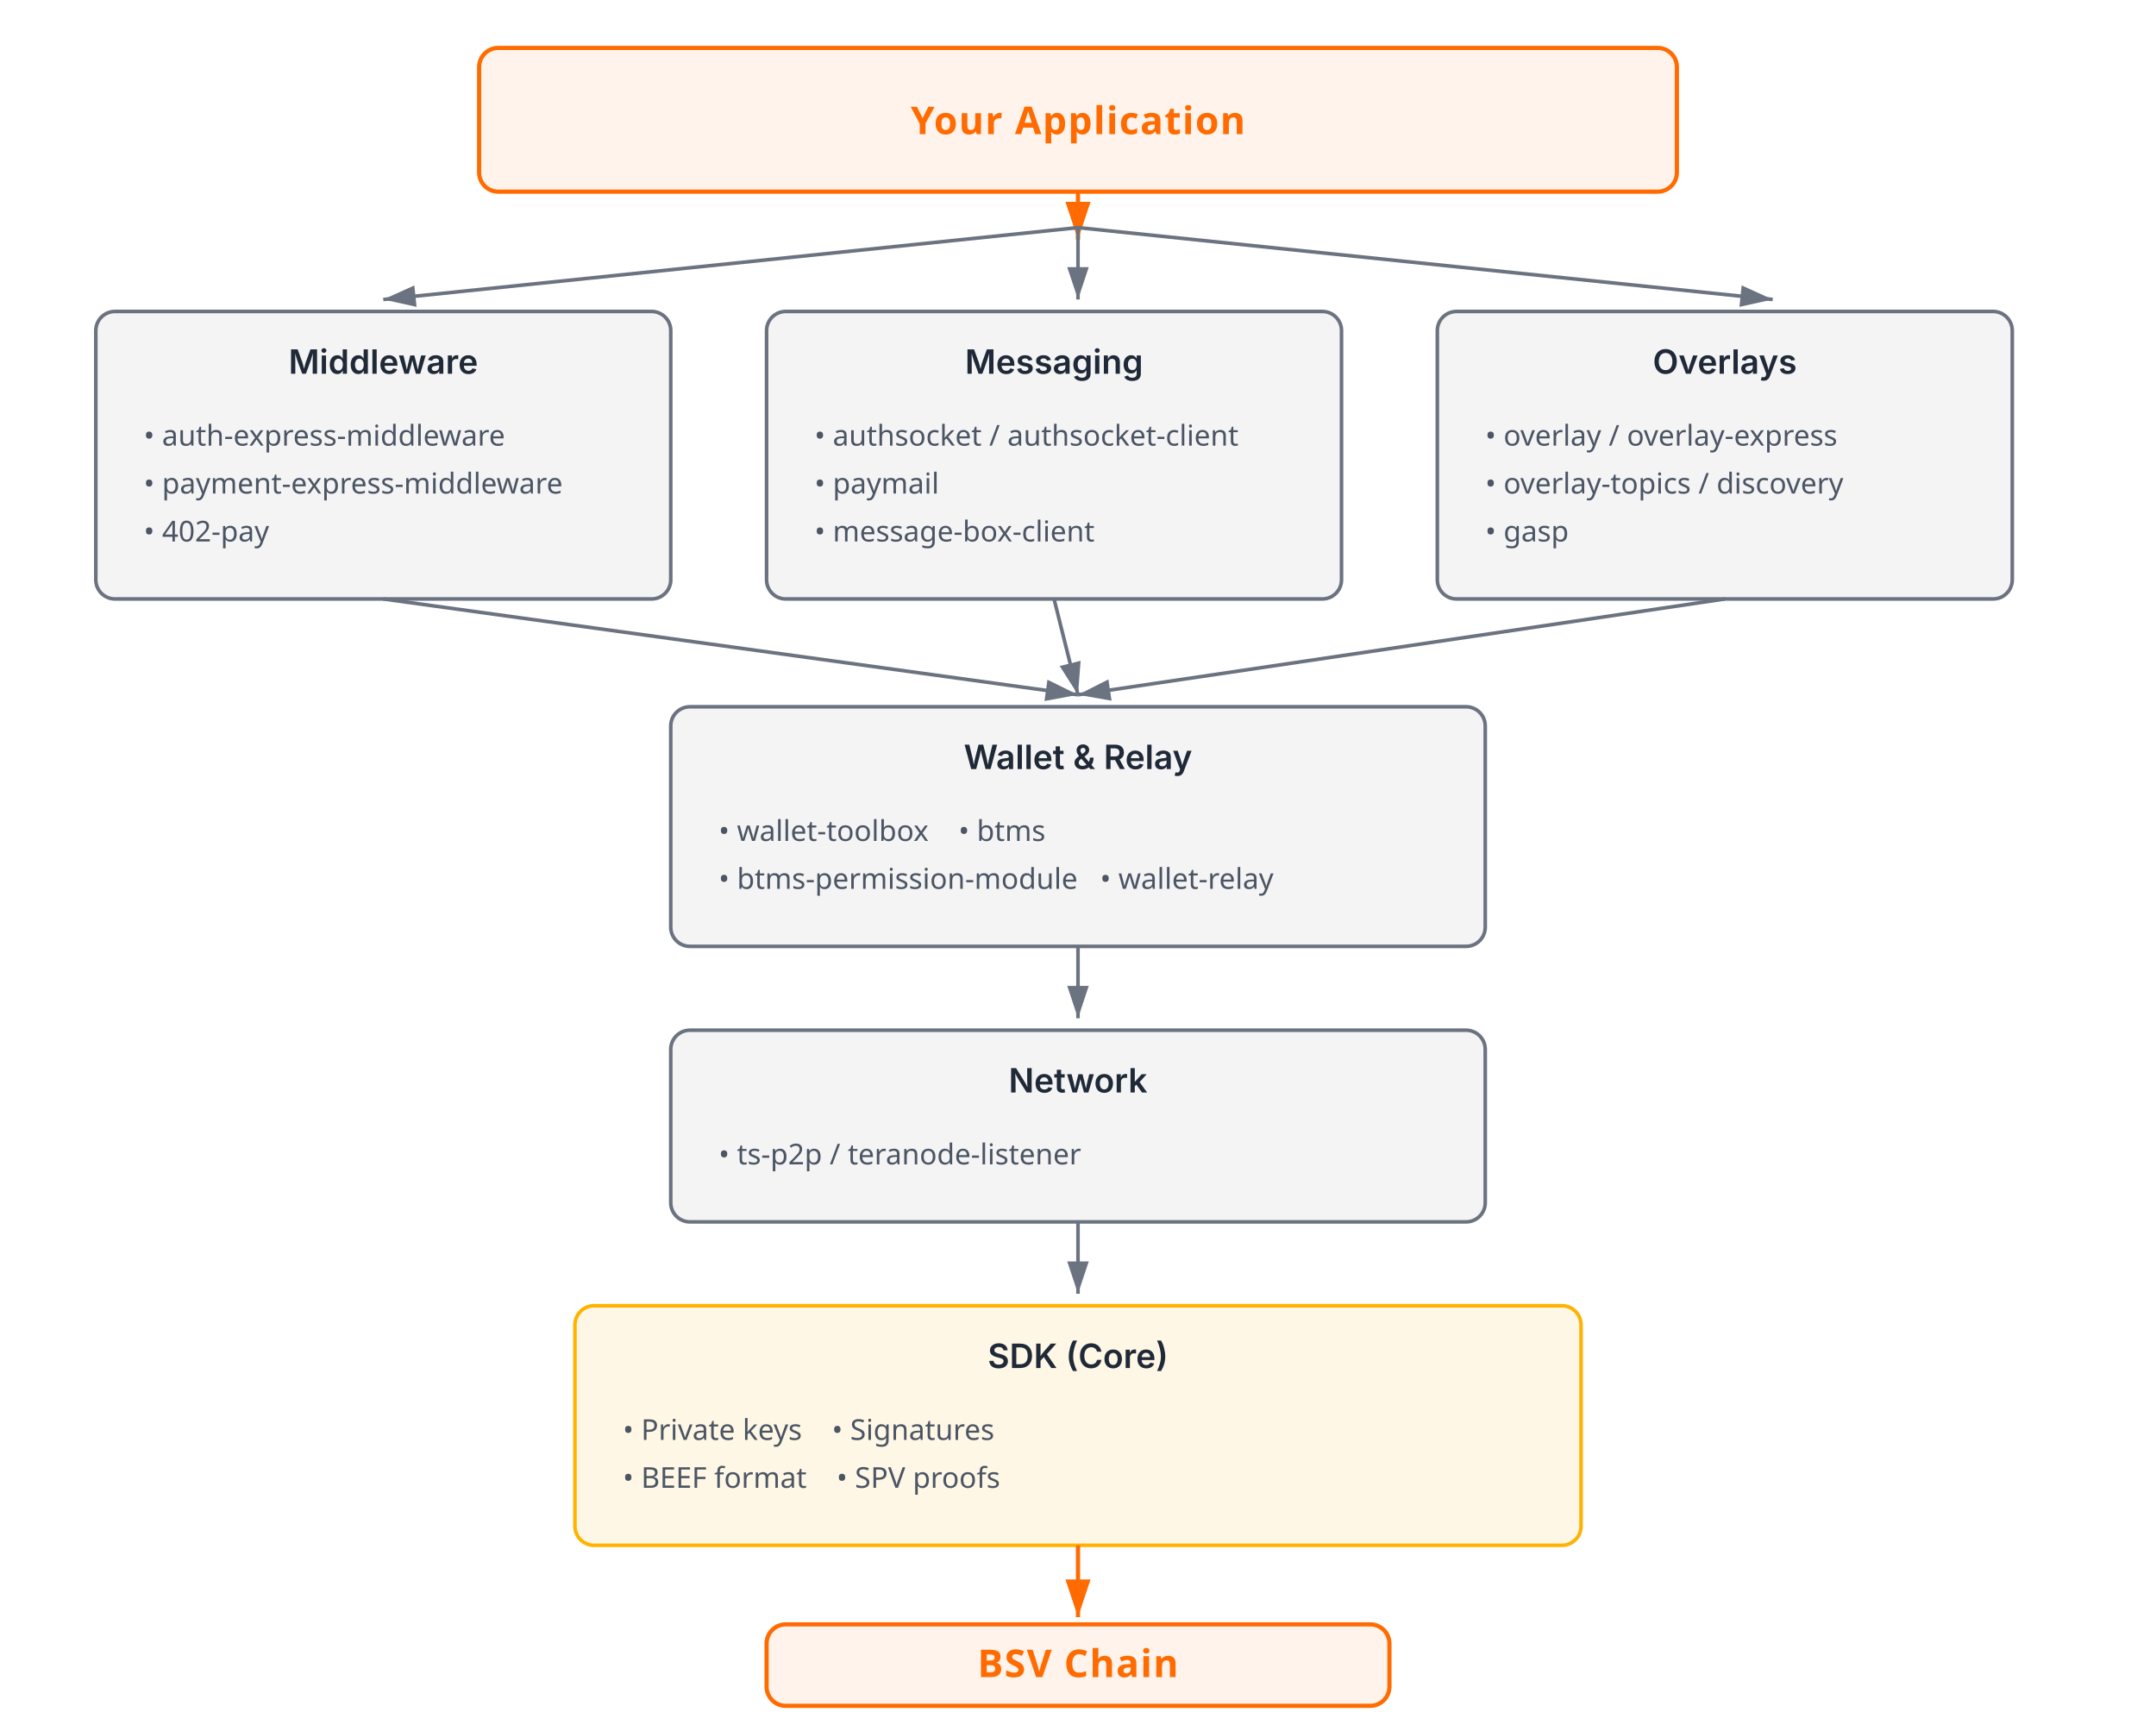
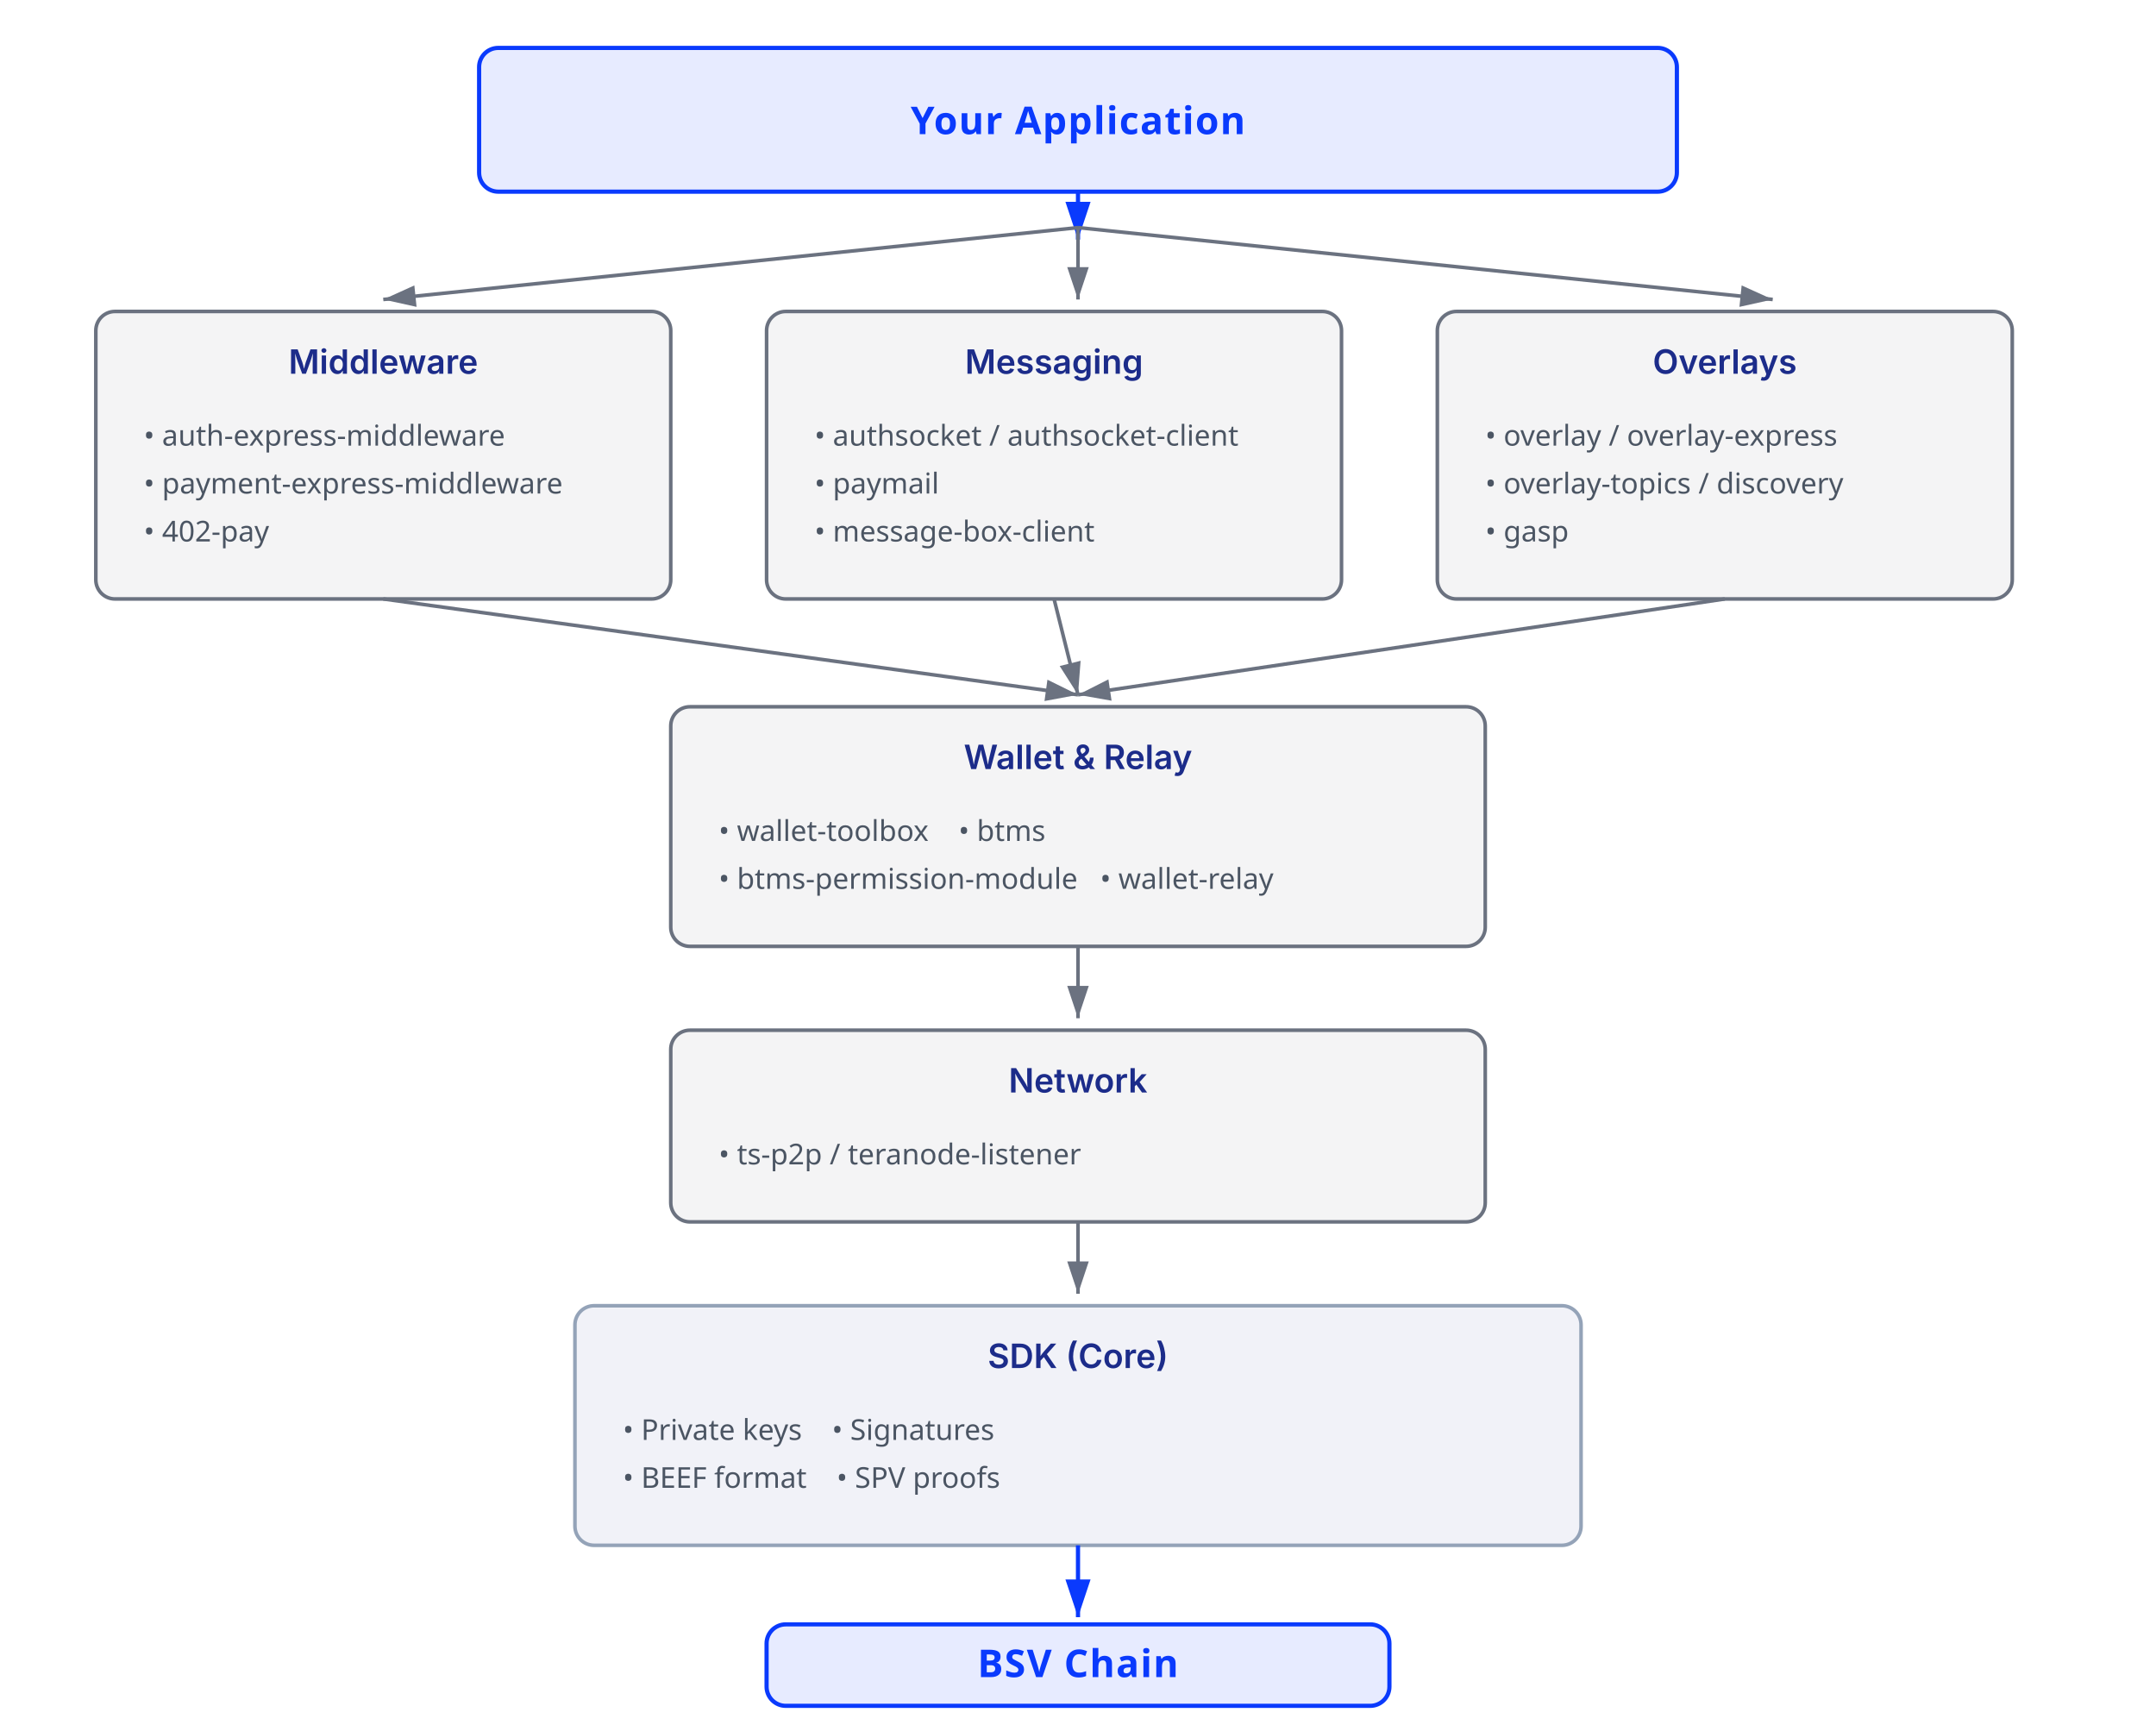
<svg xmlns="http://www.w3.org/2000/svg" viewBox="0 0 900 720" role="img" aria-labelledby="title desc">
  <style>
    .box { fill: rgba(120,120,130,0.08); stroke: #6B7280; stroke-width: 1.5; }
-     .box-accent { fill: rgba(255,107,0,0.08); stroke: #FF6B00; stroke-width: 1.75; }
-     .box-amber { fill: rgba(255,179,0,0.10); stroke: #FFB300; stroke-width: 1.5; }
+     .box-accent { fill: rgba(58,85,255,0.12); stroke: #0a3afd; stroke-width: 1.75; }
+     .box-amber { fill: rgba(28,44,138,0.06); stroke: #94a3b8; stroke-width: 1.5; }
    .arrow { stroke: #6B7280; stroke-width: 1.5; fill: none; marker-end: url(#arrow); }
-     .arrow-orange { stroke: #FF6B00; stroke-width: 1.75; fill: none; marker-end: url(#arrow-orange); }
-     .title { font: 600 14px ui-sans-serif, system-ui, -apple-system, sans-serif; fill: #1F2937; }
+     .arrow-orange { stroke: #0a3afd; stroke-width: 1.75; fill: none; marker-end: url(#arrow-orange); }
+     .title { font: 600 14px ui-sans-serif, system-ui, -apple-system, sans-serif; fill: #1c2c8a; }
    .label { font: 12px ui-sans-serif, system-ui, sans-serif; fill: #4B5563; }
-     .heading { font: 700 16px ui-sans-serif, system-ui, sans-serif; fill: #FF6B00; letter-spacing: 0.5px; }
+     .heading { font: 700 16px ui-sans-serif, system-ui, sans-serif; fill: #0a3afd; letter-spacing: 0.5px; }
  </style>
  <defs>
    <marker id="arrow" markerWidth="10" markerHeight="10" refX="9" refY="3" orient="auto">
      <path d="M0,0 L0,6 L9,3 z" fill="#6B7280" />
    </marker>
    <marker id="arrow-orange" markerWidth="10" markerHeight="10" refX="9" refY="3" orient="auto">
-       <path d="M0,0 L0,6 L9,3 z" fill="#FF6B00" />
+       <path d="M0,0 L0,6 L9,3 z" fill="#0a3afd" />
    </marker>
  </defs>
  <rect x="200" y="20" width="500" height="60" rx="8" class="box-accent" />
  <text x="450" y="56" text-anchor="middle" class="heading">Your Application</text>
  <line x1="450" y1="80" x2="450" y2="100" class="arrow-orange" />
  <line x1="450" y1="95" x2="160" y2="125" class="arrow" />
  <line x1="450" y1="95" x2="450" y2="125" class="arrow" />
  <line x1="450" y1="95" x2="740" y2="125" class="arrow" />
  <rect x="40" y="130" width="240" height="120" rx="8" class="box" />
  <text x="160" y="156" text-anchor="middle" class="title">Middleware</text>
  <text x="60" y="186" class="label">• auth-express-middleware</text>
  <text x="60" y="206" class="label">• payment-express-middleware</text>
  <text x="60" y="226" class="label">• 402-pay</text>
  <rect x="320" y="130" width="240" height="120" rx="8" class="box" />
  <text x="440" y="156" text-anchor="middle" class="title">Messaging</text>
  <text x="340" y="186" class="label">• authsocket / authsocket-client</text>
  <text x="340" y="206" class="label">• paymail</text>
  <text x="340" y="226" class="label">• message-box-client</text>
  <rect x="600" y="130" width="240" height="120" rx="8" class="box" />
  <text x="720" y="156" text-anchor="middle" class="title">Overlays</text>
  <text x="620" y="186" class="label">• overlay / overlay-express</text>
  <text x="620" y="206" class="label">• overlay-topics / discovery</text>
  <text x="620" y="226" class="label">• gasp</text>
  <line x1="160" y1="250" x2="450" y2="290" class="arrow" />
  <line x1="440" y1="250" x2="450" y2="290" class="arrow" />
  <line x1="720" y1="250" x2="450" y2="290" class="arrow" />
  <rect x="280" y="295" width="340" height="100" rx="8" class="box" />
  <text x="450" y="321" text-anchor="middle" class="title">Wallet &amp; Relay</text>
  <text x="300" y="351" class="label">• wallet-toolbox    • btms</text>
  <text x="300" y="371" class="label">• btms-permission-module   • wallet-relay</text>
  <line x1="450" y1="395" x2="450" y2="425" class="arrow" />
  <rect x="280" y="430" width="340" height="80" rx="8" class="box" />
  <text x="450" y="456" text-anchor="middle" class="title">Network</text>
  <text x="300" y="486" class="label">• ts-p2p / teranode-listener</text>
  <line x1="450" y1="510" x2="450" y2="540" class="arrow" />
  <rect x="240" y="545" width="420" height="100" rx="8" class="box-amber" />
  <text x="450" y="571" text-anchor="middle" class="title">SDK (Core)</text>
  <text x="260" y="601" class="label">• Private keys    • Signatures</text>
  <text x="260" y="621" class="label">• BEEF format    • SPV proofs</text>
  <line x1="450" y1="645" x2="450" y2="675" class="arrow-orange" />
  <rect x="320" y="678" width="260" height="34" rx="8" class="box-accent" />
  <text x="450" y="700" text-anchor="middle" class="heading">BSV Chain</text>
</svg>
